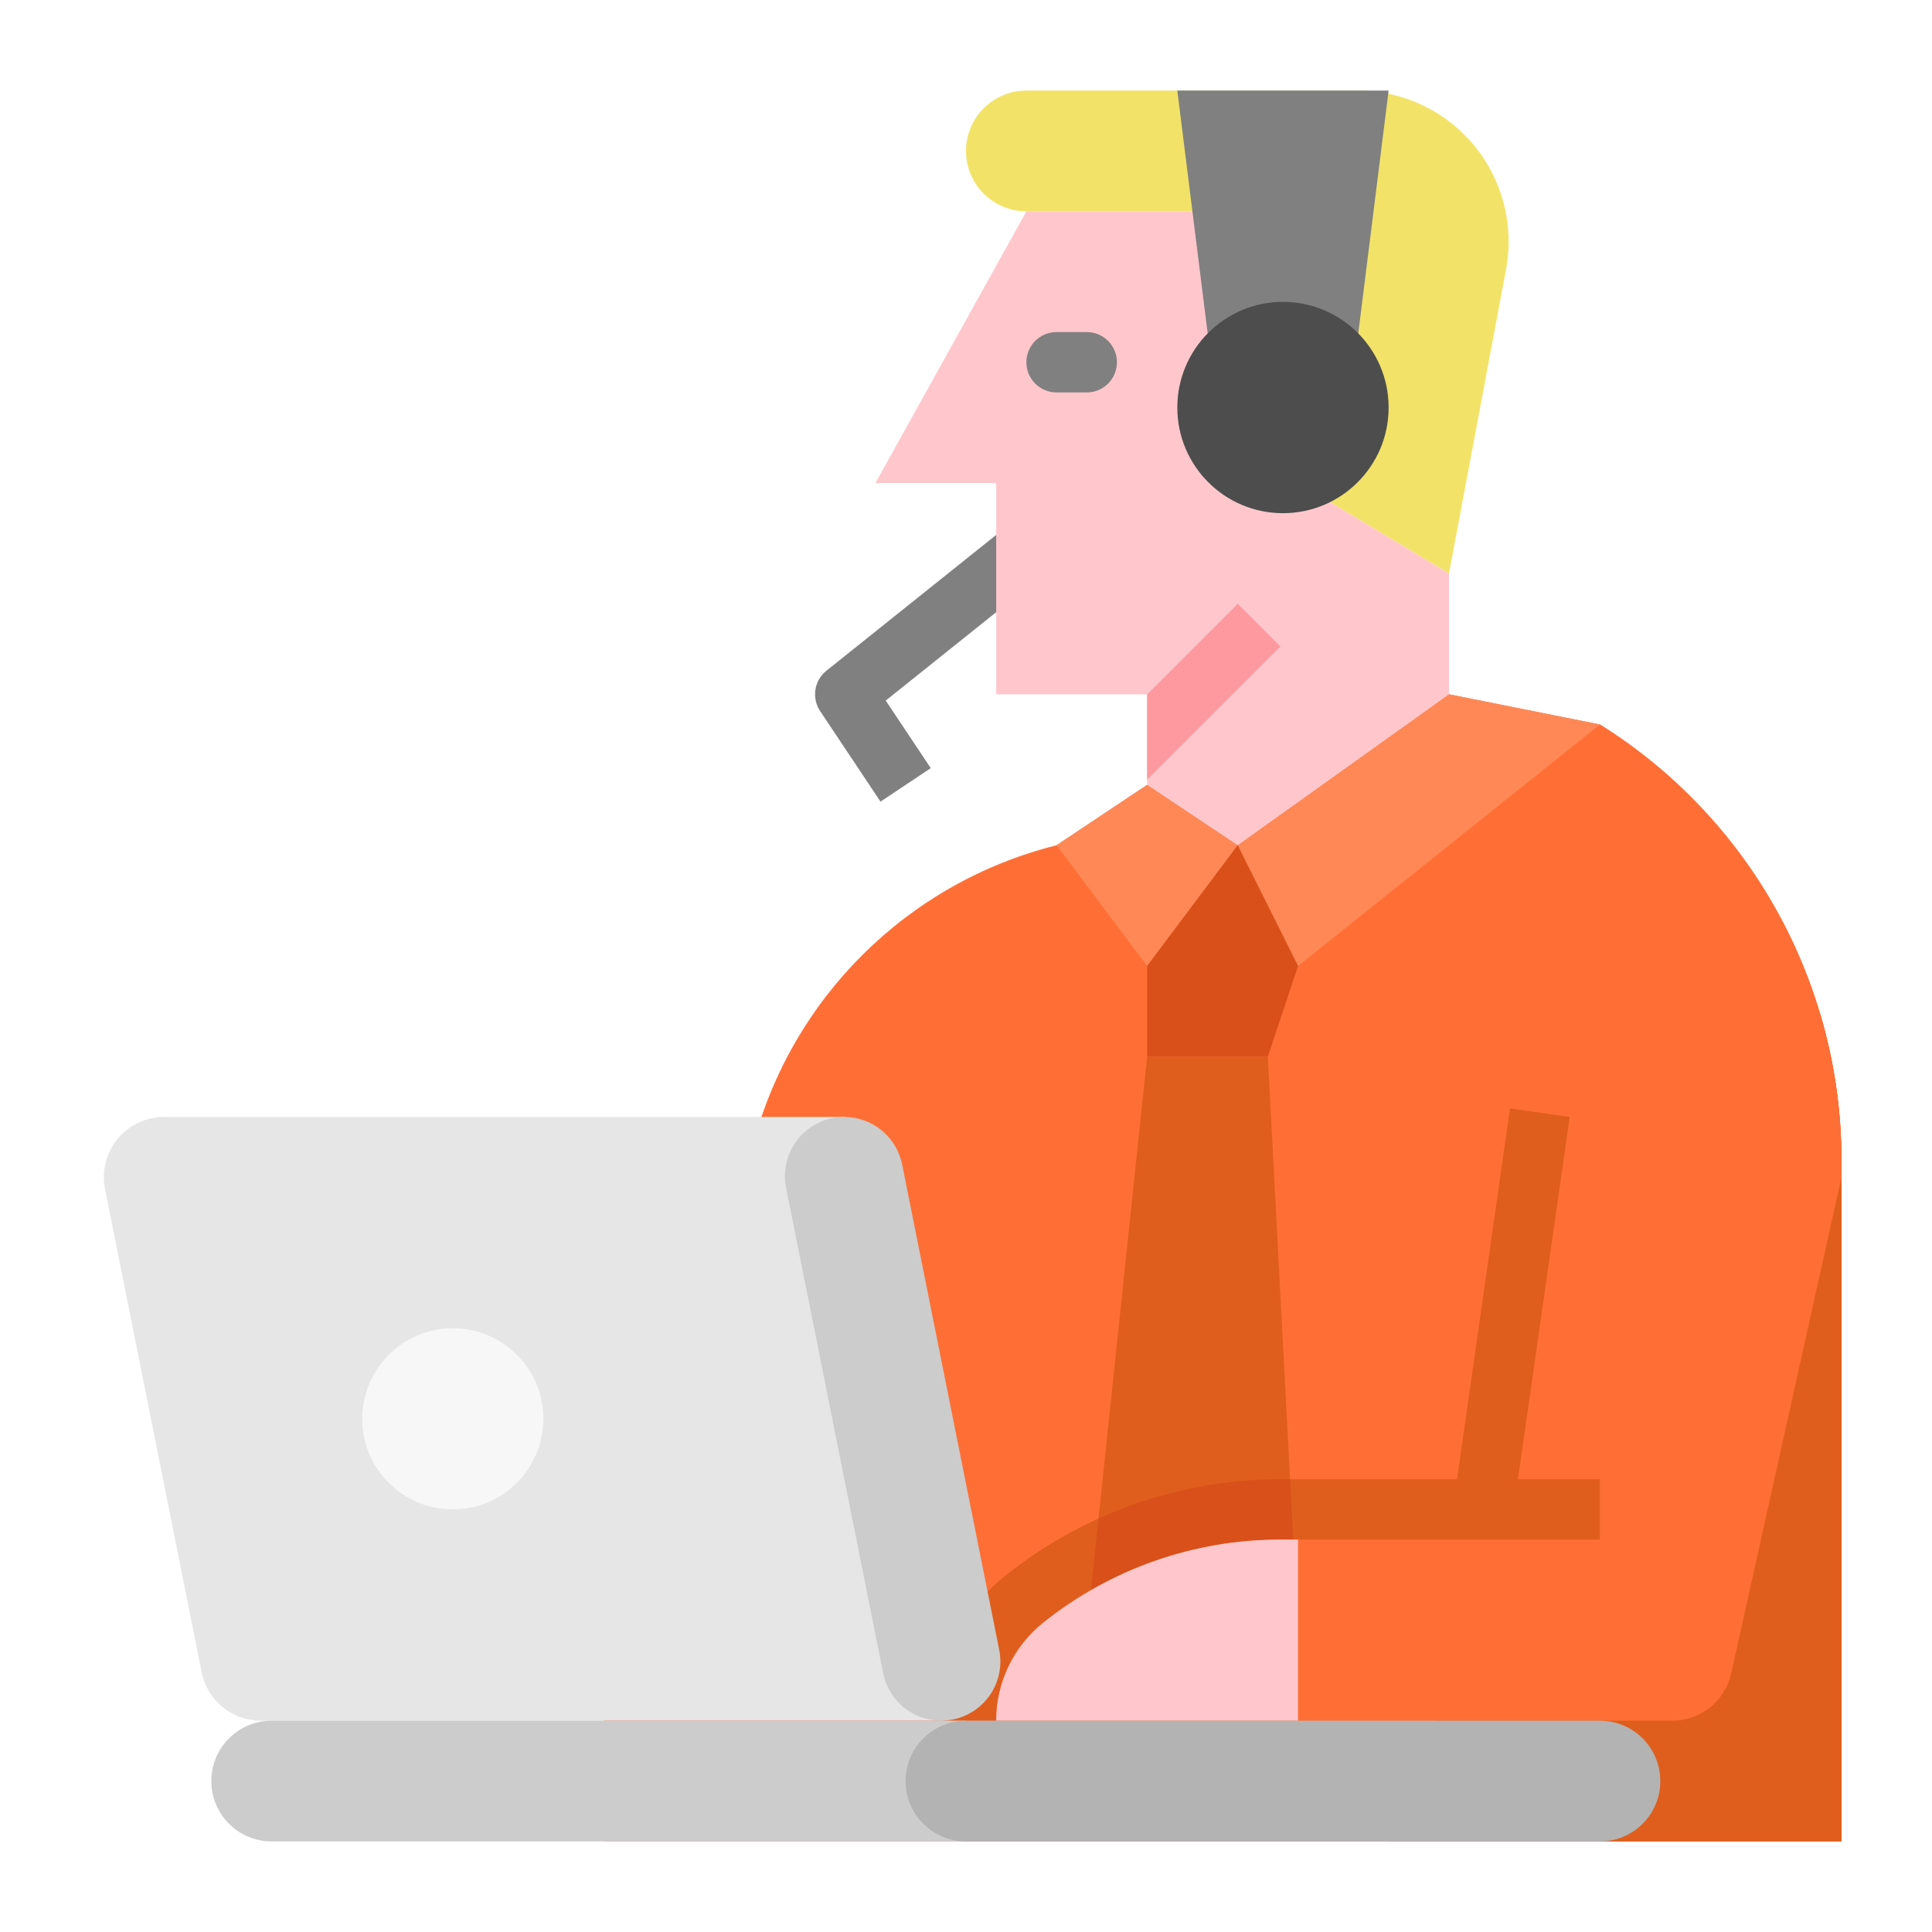
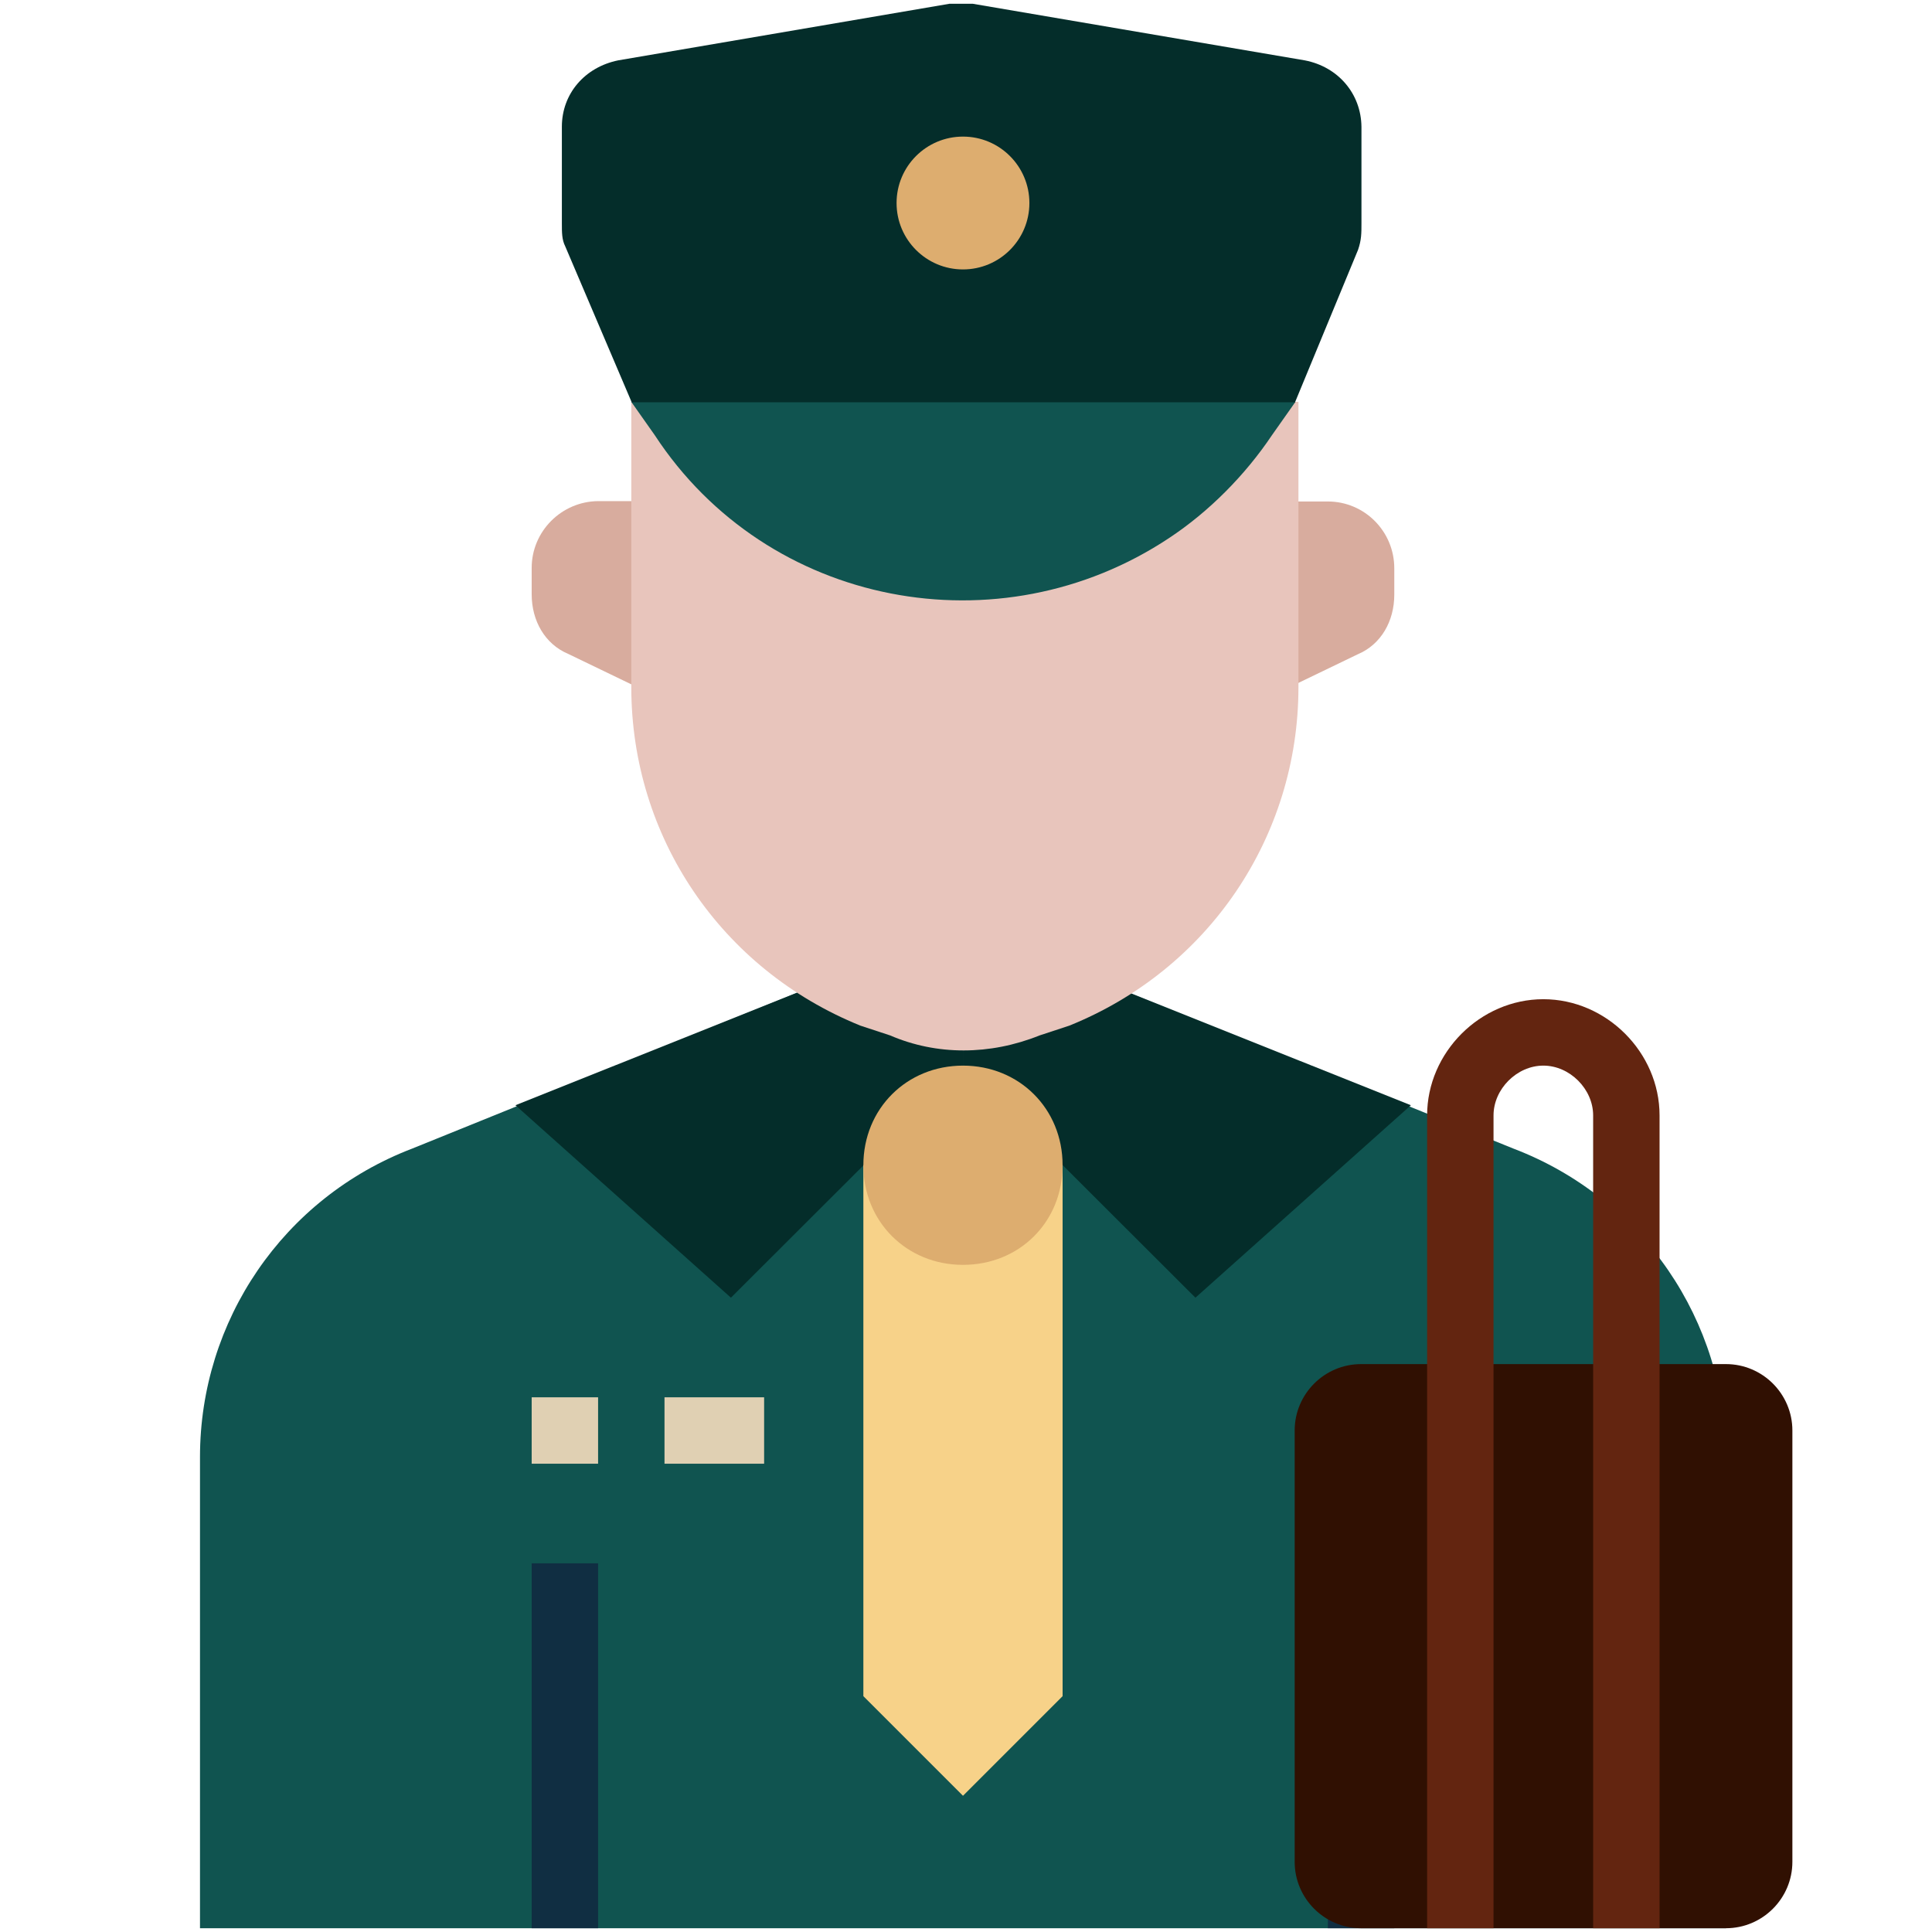
- <svg xmlns="http://www.w3.org/2000/svg" height="512" viewBox="0 0 512 512" width="512">
-   <g id="Flat">
-     <path d="m233.344 212.438-16-24a8 8 0 0 1 1.659-10.685l56-44.8 9.995 12.494-50.272 40.218 11.931 17.897z" fill="#808080" />
-     <path d="m488 307.47v180.53h-328v-32l39.44-152.14a111.052 111.052 0 0 1 80.56-79.86l24-16 24 16 56-40 40 8a136.199 136.199 0 0 1 64 115.47z" fill="#ff6f35" />
-     <path d="m488 307.47v180.53h-120l72-184 42.36-35.3a135.715 135.715 0 0 1 5.64 38.77z" fill="#e05e1d" />
-     <path d="m256 40a16 16 0 0 0 16 16h48v48l15.091-15.091a15.368 15.368 0 0 1 19.392-1.92 15.368 15.368 0 0 1 3.77 22.008l-14.253 19.004 40 24 15.118-80.628a40 40 0 0 0 -39.315-47.372h-87.803a16 16 0 0 0 -16 16z" fill="#f2e368" />
-     <path d="m384 152v32l-56 40-24-16v-24h-40v-56h-32l40-72h48v48l15.091-15.091a15.368 15.368 0 0 1 19.392-1.92 15.368 15.368 0 0 1 3.77 22.008l-14.253 19.004z" fill="#ffc7cc" />
-     <path d="m288 104h-8a8 8 0 0 1 0-16h8a8 8 0 0 1 0 16z" fill="#808080" />
-     <path d="m304 206.628v-22.628l24-24 11.313 11.314z" fill="#fe99a0" />
-     <path d="m304 208-24 16 24 32 24-32z" fill="#ff8856" />
-     <path d="m384 184-56 40 16 32 80-64z" fill="#ff8856" />
-     <path d="m416 296-16 112h-56v48h99.165a16 16 0 0 0 15.619-12.529l29.216-131.471v-4.528a136.17 136.17 0 0 0 -64-115.472h-0z" fill="#ff6f35" />
-     <path d="m304 256v24h32l8-24-16-32z" fill="#d9501a" />
-     <path d="m342.74 408h-3.51a100.788 100.788 0 0 0 -50.11 13.41l1.99-18.98 12.89-122.43h32l5.89 112z" fill="#e05e1d" />
-     <path d="m402.286 392 13.714-96-15.839-2.264-14.038 98.264h-46.898a116.844 116.844 0 0 0 -72.727 25.511 49.05 49.05 0 0 0 -18.499 38.489h16a33.127 33.127 0 0 1 12.494-25.995 100.783 100.783 0 0 1 62.731-22.005h84.775v-16z" fill="#e05e1d" />
-     <path d="m342.74 408h-3.51a100.788 100.788 0 0 0 -50.11 13.41l1.99-18.98a116.851 116.851 0 0 1 48.12-10.43h2.66z" fill="#d9501a" />
-     <path d="m344 408h-4.775a100.419 100.419 0 0 0 -62.731 22.005 33.29 33.29 0 0 0 -12.494 25.995h80z" fill="#ffc7cc" />
-     <path d="m322.85 110.8-10.85-86.8h56l-11.165 89.323z" fill="#808080" />
-     <circle cx="340" cy="108" fill="#4d4d4d" r="28" />
-     <path d="m249.315 456h-180.198a16 16 0 0 1 -15.689-12.862l-25.6-128a16 16 0 0 1 15.689-19.138h180.483l30.689 153.445a5.481 5.481 0 0 1 -5.374 6.555z" fill="#e6e6e6" />
-     <path d="m256 488h-184a16 16 0 0 1 -16-16 16 16 0 0 1 16-16h184z" fill="#ccc" />
-     <rect fill="#b3b3b3" height="32" rx="16" width="200" x="240" y="456" />
-     <path d="m264.804 437.234-25.724-128.621a15.689 15.689 0 0 0 -15.385-12.612 15.689 15.689 0 0 0 -15.385 18.766l25.724 128.621a15.689 15.689 0 0 0 15.385 12.612 15.689 15.689 0 0 0 15.385-18.766z" fill="#ccc" />
-     <circle cx="120" cy="376" fill="#f7f7f7" r="24" />
-   </g>
+ <svg xmlns="http://www.w3.org/2000/svg" version="1.1" id="Layer_1" x="0px" y="0px" viewBox="0 0 512 512" style="enable-background:new 0 0 512 512;" xml:space="preserve">
+   <style type="text/css">
+ 	.st0{fill:#D8AC9E;}
+ 	.st1{fill:#105450;}
+ 	.st2{fill:#042D2A;}
+ 	.st3{fill:#E8C5BC;}
+ 	.st4{fill:#DDAD6F;}
+ 	.st5{fill:#F7D289;}
+ 	.st6{fill:#102E42;}
+ 	.st7{fill:#E0D0B3;}
+ 	.st8{fill:#301002;}
+ 	.st9{fill:#632510;}
+ </style>
+   <path class="st0" d="M140.9,150.5v7c0,7,3.5,13.2,9.7,15.8l25.5,12.3v-52.8h-17.6C148.8,132.9,140.9,140.8,140.9,150.5L140.9,150.5z  " />
+   <path class="st0" d="M351.9,132.9h-17.6v52.8l25.5-12.3c6.2-2.6,9.7-8.8,9.7-15.8v-7C369.5,140.8,361.6,132.9,351.9,132.9  L351.9,132.9z" />
+   <path class="st1" d="M401.1,304.4L281.6,256h-52.8l-119.6,48.4C75,317.5,53,350.1,53,386.1V511h404.4V386.1  C457.4,350.1,435.4,317.5,401.1,304.4z" />
+   <path class="st2" d="M316.8,343.9l57.1-51L281.6,256h-26.4v26.4L316.8,343.9z" />
+   <path class="st2" d="M193.7,343.9l-57.1-51l92.3-36.9h26.4v26.4L193.7,343.9z" />
+   <path class="st3" d="M167.3,106.5v75.6c0,39.6,23.7,74.7,60.7,89.7l7.9,2.6c12.3,5.3,26.4,5.3,39.6,0l7.9-2.6  c36.9-14.9,60.7-50.1,60.7-89.7v-75.6L167.3,106.5z" />
+   <path class="st1" d="M167.3,106.5l6.2,8.8c29.9,45.7,91.4,57.1,136.3,27.3c10.6-7,20.2-16.7,27.3-27.3l6.2-8.8H167.3z" />
+   <path class="st2" d="M345.8,16L257.8,1c-1.8,0-3.5,0-6.2,0L163.8,16c-8.8,1.8-14.9,8.8-14.9,17.6v25.5c0,2.6,0,4.4,0.9,6.2  l17.6,41.3h175.8l16.7-40.4c0.9-2.6,0.9-4.4,0.9-7V33.6C360.7,24.8,354.6,17.7,345.8,16z" />
+   <circle class="st4" cx="255.2" cy="53.8" r="17.6" />
+   <path class="st5" d="M228.8,308.8v140.7l26.4,26.4l26.4-26.4V308.8H228.8z" />
+   <path class="st4" d="M255.2,282.4c14.9,0,26.4,11.4,26.4,26.4s-11.4,26.4-26.4,26.4c-14.9,0-26.4-11.4-26.4-26.4  S240.3,282.4,255.2,282.4z" />
+   <path class="st6" d="M140.9,414.3h17.6V511h-17.6V414.3z" />
+   <path class="st7" d="M140.9,370.3h17.6v17.6h-17.6V370.3z" />
+   <path class="st7" d="M176.1,370.3h26.4v17.6h-26.4V370.3z" />
+   <path class="st6" d="M351.9,414.3h17.6V511h-17.6V414.3z" />
+   <path class="st8" d="M360.7,361.5h96.7c9.7,0,17.6,7.9,17.6,17.6v114.3c0,9.7-7.9,17.6-17.6,17.6h-96.7c-9.7,0-17.6-7.9-17.6-17.6  V379.1C343.1,369.4,351,361.5,360.7,361.5z" />
+   <path class="st9" d="M439.8,511h-17.6V295.6c0-7-6.2-13.2-13.2-13.2s-13.2,6.2-13.2,13.2V511h-17.6V295.6  c0-16.7,14.1-30.8,30.8-30.8s30.8,14.1,30.8,30.8V511z" />
</svg>
